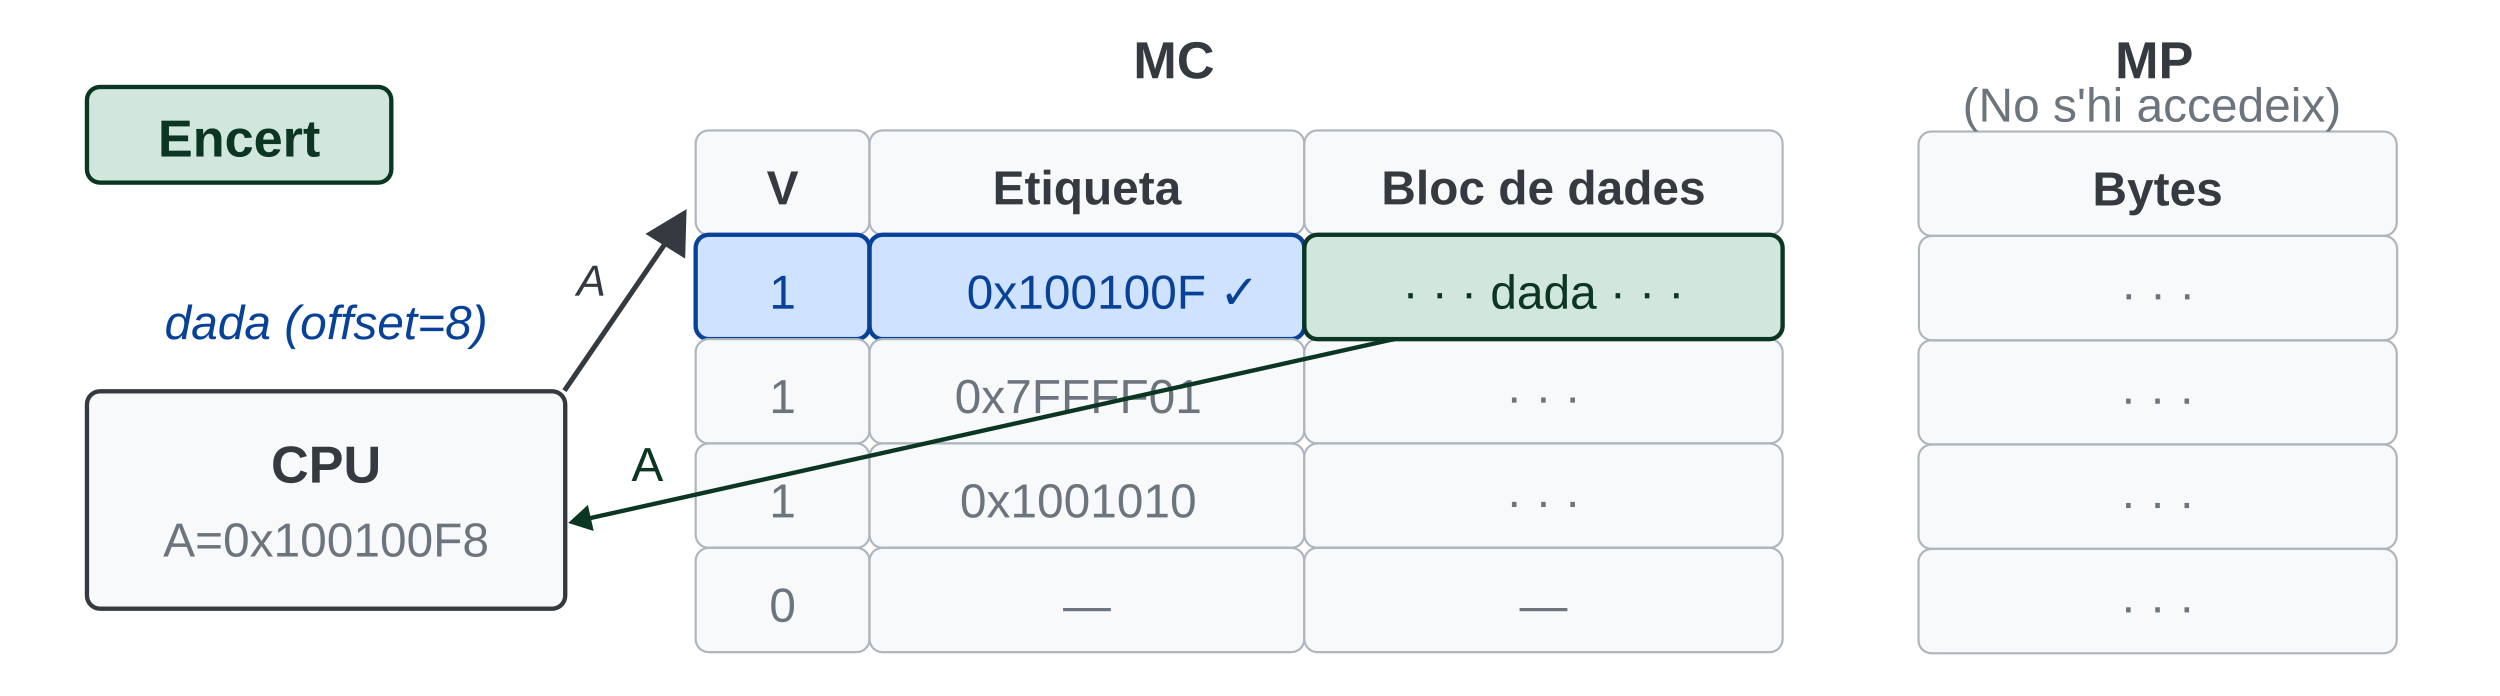
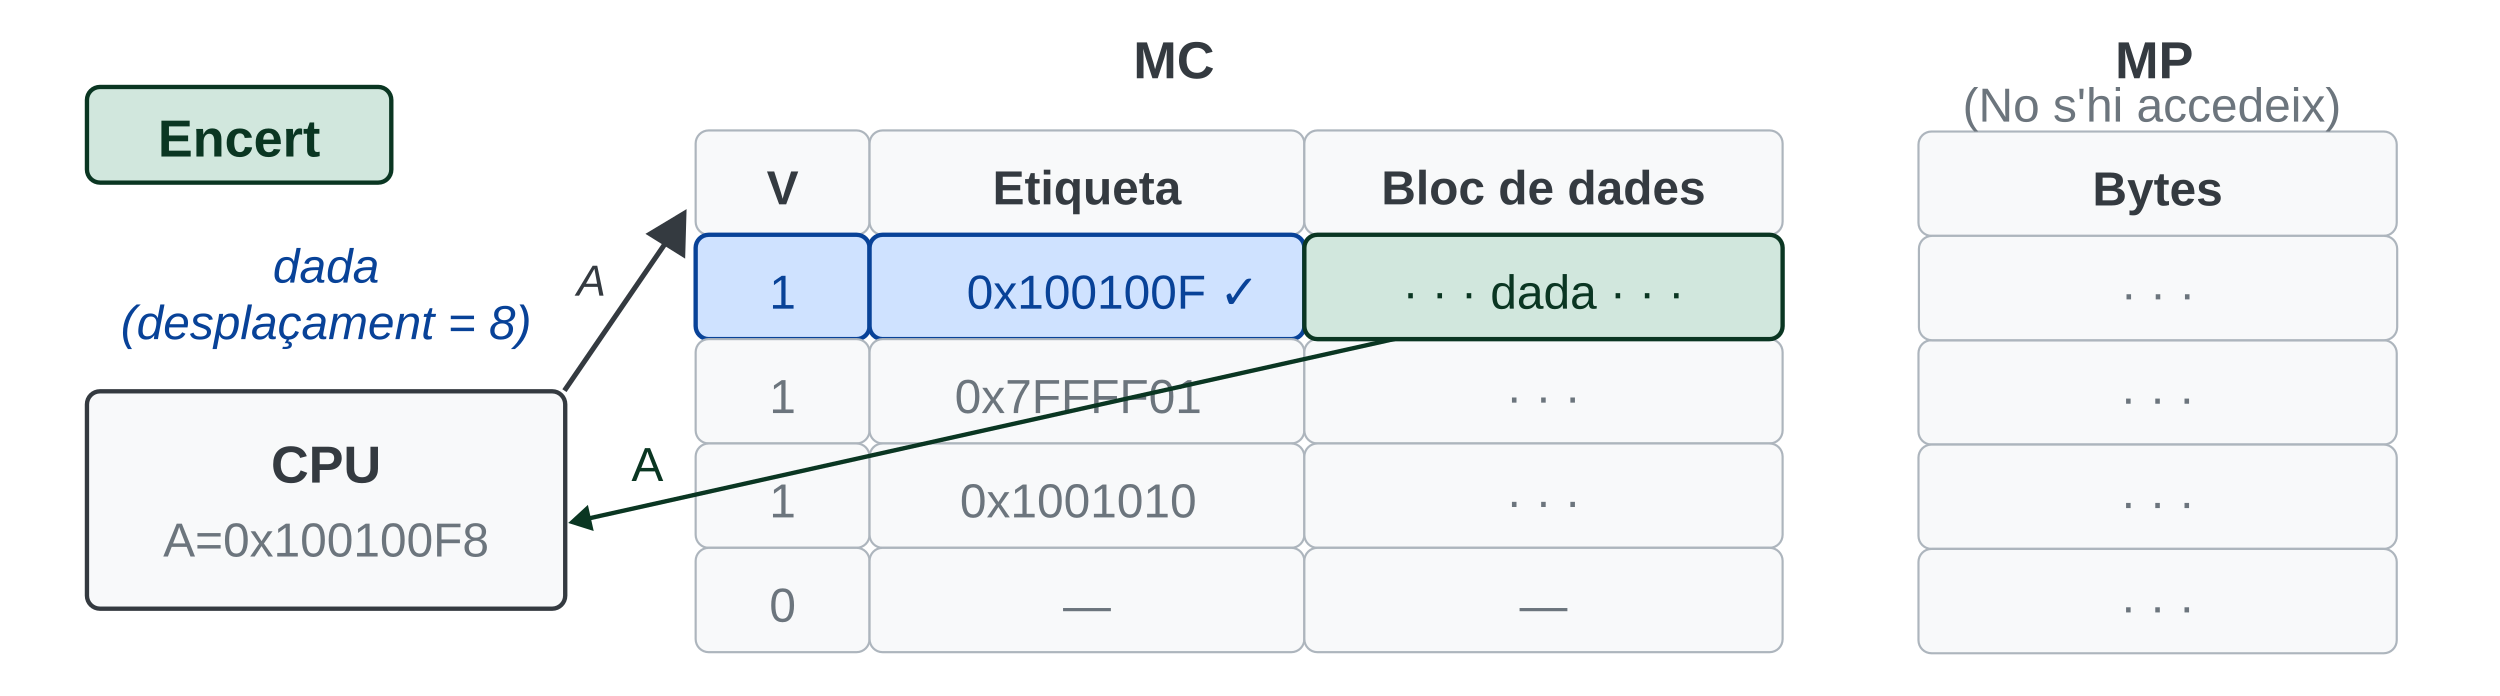
<svg xmlns="http://www.w3.org/2000/svg" width="575" height="160" viewBox="0 0 575 160" role="img" version="1.1" id="svg29">
  <defs id="defs29">
    <marker style="overflow:visible" id="Triangle" refX="0" refY="0" orient="auto-start-reverse" markerWidth="1" markerHeight="1" viewBox="0 0 1 1" preserveAspectRatio="xMidYMid">
      <path transform="scale(0.5)" style="fill:context-stroke;fill-rule:evenodd;stroke:context-stroke;stroke-width:1pt" d="M 5.77,0 -2.88,5 V -5 Z" id="path135" />
    </marker>
  </defs>
  <rect x="20" y="20" width="70" height="22" rx="3" fill="#d1e7dd" stroke="#0a3622" stroke-width="1" id="rect1" />
  <text x="55" y="36" font-family="'Liberation Sans', Arial, Helvetica, sans-serif" font-size="12px" fill="#0a3622" text-anchor="middle" font-weight="bold" id="text1">Encert</text>
  <rect x="20" y="90" width="110" height="50" rx="3" fill="#f8f9fa" stroke="#343a40" stroke-width="1" id="rect2" />
  <text x="75" y="111" font-family="'Liberation Sans', Arial, Helvetica, sans-serif" font-size="12px" fill="#343a40" text-anchor="middle" font-weight="bold" id="text2">CPU</text>
  <text x="75" y="128" font-family="'Liberation Sans', Arial, Helvetica, sans-serif" font-size="11px" fill="#6c757d" text-anchor="middle" id="text3">A=0x100100F8</text>
-   <text x="75" y="78" font-family="'Liberation Sans', Arial, Helvetica, sans-serif" font-size="11px" fill="#084298" text-anchor="middle" font-style="italic" id="text4">dada (offset=8)</text>
+   <text x="75" y="65" font-family="'Liberation Sans', Arial, Helvetica, sans-serif" font-size="11px" fill="#084298" text-anchor="middle" font-style="italic" id="text4">dada</text>
+   <text x="75" y="78" font-family="'Liberation Sans', Arial, Helvetica, sans-serif" font-size="11px" fill="#084298" text-anchor="middle" font-style="italic" id="text4b">(desplaçament = 8)</text>
  <text x="270" y="18" font-family="'Liberation Sans', Arial, Helvetica, sans-serif" font-size="12px" fill="#343a40" text-anchor="middle" font-weight="bold" id="text5">MC</text>
  <text x="495.475" y="18.004" font-family="'Liberation Sans', Arial, Helvetica, sans-serif" font-size="12px" fill="#343a40" text-anchor="middle" font-weight="bold" id="text5-0">MP</text>
  <rect x="160" y="30" width="40" height="24" rx="3" fill="#f8f9fa" stroke="#adb5bd" stroke-width="0.5" id="rect5" />
  <rect x="200" y="30" width="100" height="24" rx="3" fill="#f8f9fa" stroke="#adb5bd" stroke-width="0.5" id="rect6" />
  <rect x="300" y="30" width="110" height="24" rx="3" fill="#f8f9fa" stroke="#adb5bd" stroke-width="0.5" id="rect7" />
  <text x="180" y="47" font-family="'Liberation Sans', Arial, Helvetica, sans-serif" font-size="11px" fill="#343a40" text-anchor="middle" font-weight="bold" id="text7">V</text>
  <text x="250" y="47" font-family="'Liberation Sans', Arial, Helvetica, sans-serif" font-size="11px" fill="#343a40" text-anchor="middle" font-weight="bold" id="text8">Etiqueta</text>
  <text x="355" y="47" font-family="'Liberation Sans', Arial, Helvetica, sans-serif" font-size="11px" fill="#343a40" text-anchor="middle" font-weight="bold" id="text9">Bloc de dades</text>
  <rect x="160" y="54" width="40" height="24" rx="3" fill="#cfe2ff" stroke="#084298" stroke-width="1" id="rect9" />
  <rect x="200" y="54" width="100" height="24" rx="3" fill="#cfe2ff" stroke="#084298" stroke-width="1" id="rect10" />
  <text x="180" y="71" font-family="'Liberation Sans', Arial, Helvetica, sans-serif" font-size="11px" fill="#084298" text-anchor="middle" id="text11">1</text>
  <text x="256" y="71" font-family="'Liberation Sans', Arial, Helvetica, sans-serif" font-size="11px" fill="#084298" text-anchor="middle" id="text12">0x100100F ✓</text>
  <text x="148.901" y="110.636" font-family="'Liberation Sans', Arial, Helvetica, sans-serif" font-size="11px" fill="#084298" text-anchor="middle" id="text13-9" style="fill:#0a3622;fill-opacity:1">A</text>
  <rect x="160" y="78" width="40" height="24" rx="3" fill="#f8f9fa" stroke="#adb5bd" stroke-width="0.5" id="rect13" />
  <rect x="200" y="78" width="100" height="24" rx="3" fill="#f8f9fa" stroke="#adb5bd" stroke-width="0.5" id="rect14" />
  <rect x="300" y="78" width="110" height="24" rx="3" fill="#f8f9fa" stroke="#adb5bd" stroke-width="0.5" id="rect15" />
  <text x="180" y="95" font-family="'Liberation Sans', Arial, Helvetica, sans-serif" font-size="11px" fill="#6c757d" text-anchor="middle" id="text15">1</text>
  <text x="248" y="95" font-family="'Liberation Sans', Arial, Helvetica, sans-serif" font-size="11px" fill="#6c757d" text-anchor="middle" id="text16">0x7FFFF01</text>
  <text x="355" y="95" font-family="'Liberation Sans', Arial, Helvetica, sans-serif" font-size="11px" fill="#6c757d" text-anchor="middle" id="text17">· · ·</text>
  <rect x="160" y="102" width="40" height="24" rx="3" fill="#f8f9fa" stroke="#adb5bd" stroke-width="0.5" id="rect17" />
  <rect x="200" y="102" width="100" height="24" rx="3" fill="#f8f9fa" stroke="#adb5bd" stroke-width="0.5" id="rect18" />
  <rect x="300" y="102" width="110" height="24" rx="3" fill="#f8f9fa" stroke="#adb5bd" stroke-width="0.5" id="rect19" />
  <text x="180" y="119" font-family="'Liberation Sans', Arial, Helvetica, sans-serif" font-size="11px" fill="#6c757d" text-anchor="middle" id="text19">1</text>
  <text x="248" y="119" font-family="'Liberation Sans', Arial, Helvetica, sans-serif" font-size="11px" fill="#6c757d" text-anchor="middle" id="text20">0x1001010</text>
  <text x="355" y="119" font-family="'Liberation Sans', Arial, Helvetica, sans-serif" font-size="11px" fill="#6c757d" text-anchor="middle" id="text21">· · ·</text>
  <rect x="160" y="126" width="40" height="24" rx="3" fill="#f8f9fa" stroke="#adb5bd" stroke-width="0.5" id="rect21" />
  <rect x="200" y="126" width="100" height="24" rx="3" fill="#f8f9fa" stroke="#adb5bd" stroke-width="0.5" id="rect22" />
  <rect x="300" y="126" width="110" height="24" rx="3" fill="#f8f9fa" stroke="#adb5bd" stroke-width="0.5" id="rect23" />
  <text x="180" y="143" font-family="'Liberation Sans', Arial, Helvetica, sans-serif" font-size="11px" fill="#6c757d" text-anchor="middle" id="text23">0</text>
  <text x="250" y="143" font-family="'Liberation Sans', Arial, Helvetica, sans-serif" font-size="11px" fill="#6c757d" text-anchor="middle" id="text24">—</text>
  <text x="355" y="143" font-family="'Liberation Sans', Arial, Helvetica, sans-serif" font-size="11px" fill="#6c757d" text-anchor="middle" id="text25">—</text>
  <rect x="441.25" y="30.25" width="110" height="24" rx="3" fill="#f8f9fa" stroke="#adb5bd" stroke-width="0.5" id="rect7-3" />
  <text x="496.25" y="47.25" font-family="'Liberation Sans', Arial, Helvetica, sans-serif" font-size="11px" fill="#343a40" text-anchor="middle" font-weight="bold" id="text9-6">Bytes</text>
  <rect x="441.25" y="78.25" width="110" height="24" rx="3" fill="#f8f9fa" stroke="#adb5bd" stroke-width="0.5" id="rect15-7" />
  <text x="496.25" y="95.25" font-family="'Liberation Sans', Arial, Helvetica, sans-serif" font-size="11px" fill="#6c757d" text-anchor="middle" id="text17-5">· · ·</text>
  <rect x="441.351" y="54.25" width="110" height="24" rx="3" fill="#f8f9fa" stroke="#adb5bd" stroke-width="0.5" id="rect15-7-1" />
  <text x="496.351" y="71.25" font-family="'Liberation Sans', Arial, Helvetica, sans-serif" font-size="11px" fill="#6c757d" text-anchor="middle" id="text17-5-2" style="stroke-width:1">· · ·</text>
  <rect x="441.25" y="102.25" width="110" height="24" rx="3" fill="#f8f9fa" stroke="#adb5bd" stroke-width="0.5" id="rect19-3" />
  <text x="496.25" y="119.25" font-family="'Liberation Sans', Arial, Helvetica, sans-serif" font-size="11px" fill="#6c757d" text-anchor="middle" id="text21-5">· · ·</text>
  <rect x="441.25" y="126.25" width="110" height="24" rx="3" fill="#f8f9fa" stroke="#adb5bd" stroke-width="0.5" id="rect23-6" />
  <text x="496.25" y="143.25" font-family="'Liberation Sans', Arial, Helvetica, sans-serif" font-size="11px" fill="#6c757d" text-anchor="middle" id="text25-2">· · ·</text>
  <text x="494.938" y="27.973" font-family="'Liberation Sans', Arial, Helvetica, sans-serif" font-size="11px" fill="#6c757d" text-anchor="middle" id="text27">
    <tspan id="tspan30" x="494.938" y="27.973">(No s'hi accedeix)</tspan>
  </text>
  <line x1="129.821" y1="89.848" x2="154.325" y2="54.076" stroke="#343a40" stroke-width="1.167" id="line27" />
  <polygon points="158,85 147,84 151,94 " fill="#343a40" id="polygon27" transform="rotate(-36.21739,101.5276,66.6778)" />
  <text x="136" y="68" font-family="'Liberation Sans', Arial, Helvetica, sans-serif" font-size="10px" fill="#343a40" text-anchor="middle" font-style="italic" id="text28">A</text>
  <line x1="134.153" y1="119.512" x2="328.482" y2="76.238" stroke="#084298" stroke-width="1.556" id="line28" style="stroke:#0a3622;stroke-width:1;stroke-dasharray:none;stroke-opacity:1;marker-start:url(#Triangle)" />
  <rect x="300" y="54" width="110" height="24" rx="3" fill="#cfe2ff" stroke="#084298" stroke-width="1" id="rect11" style="fill:#d1e7dd;fill-opacity:1;stroke:#0a3622;stroke-opacity:1" />
  <text x="355" y="71" font-family="'Liberation Sans', Arial, Helvetica, sans-serif" font-size="11px" fill="#084298" text-anchor="middle" id="text13" style="fill:#0a3622;fill-opacity:1">· · · dada · · ·</text>
</svg>
